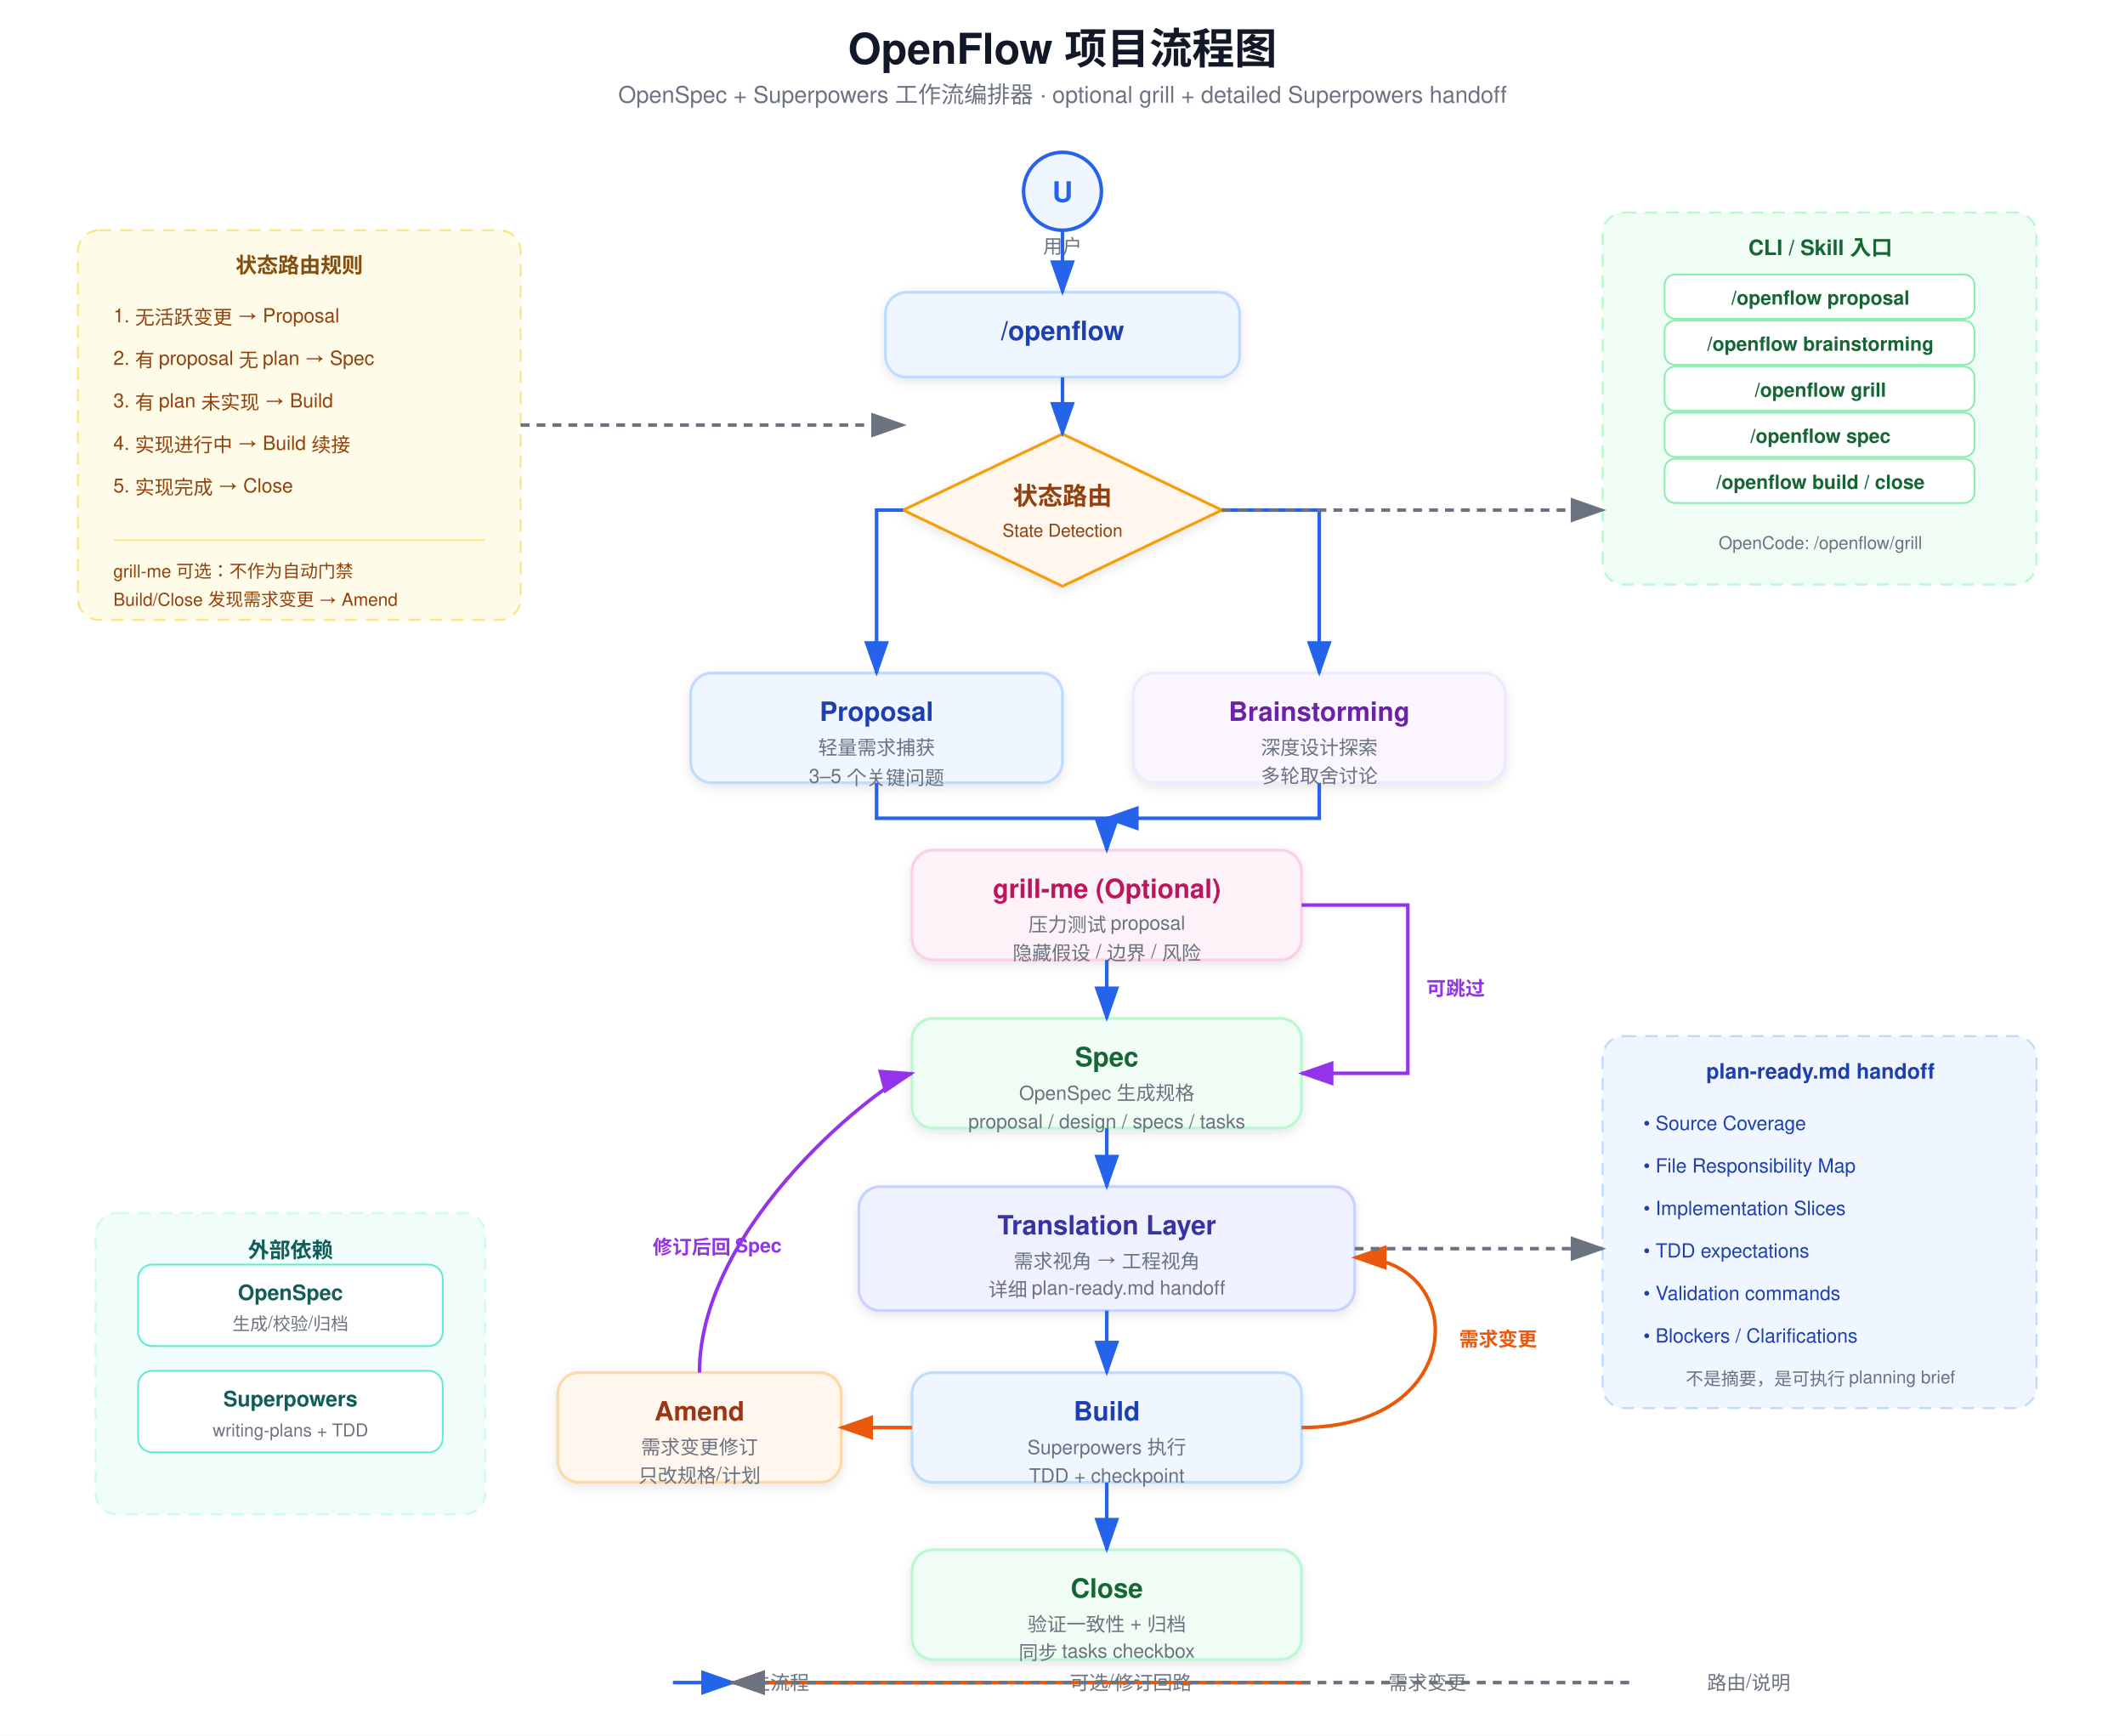
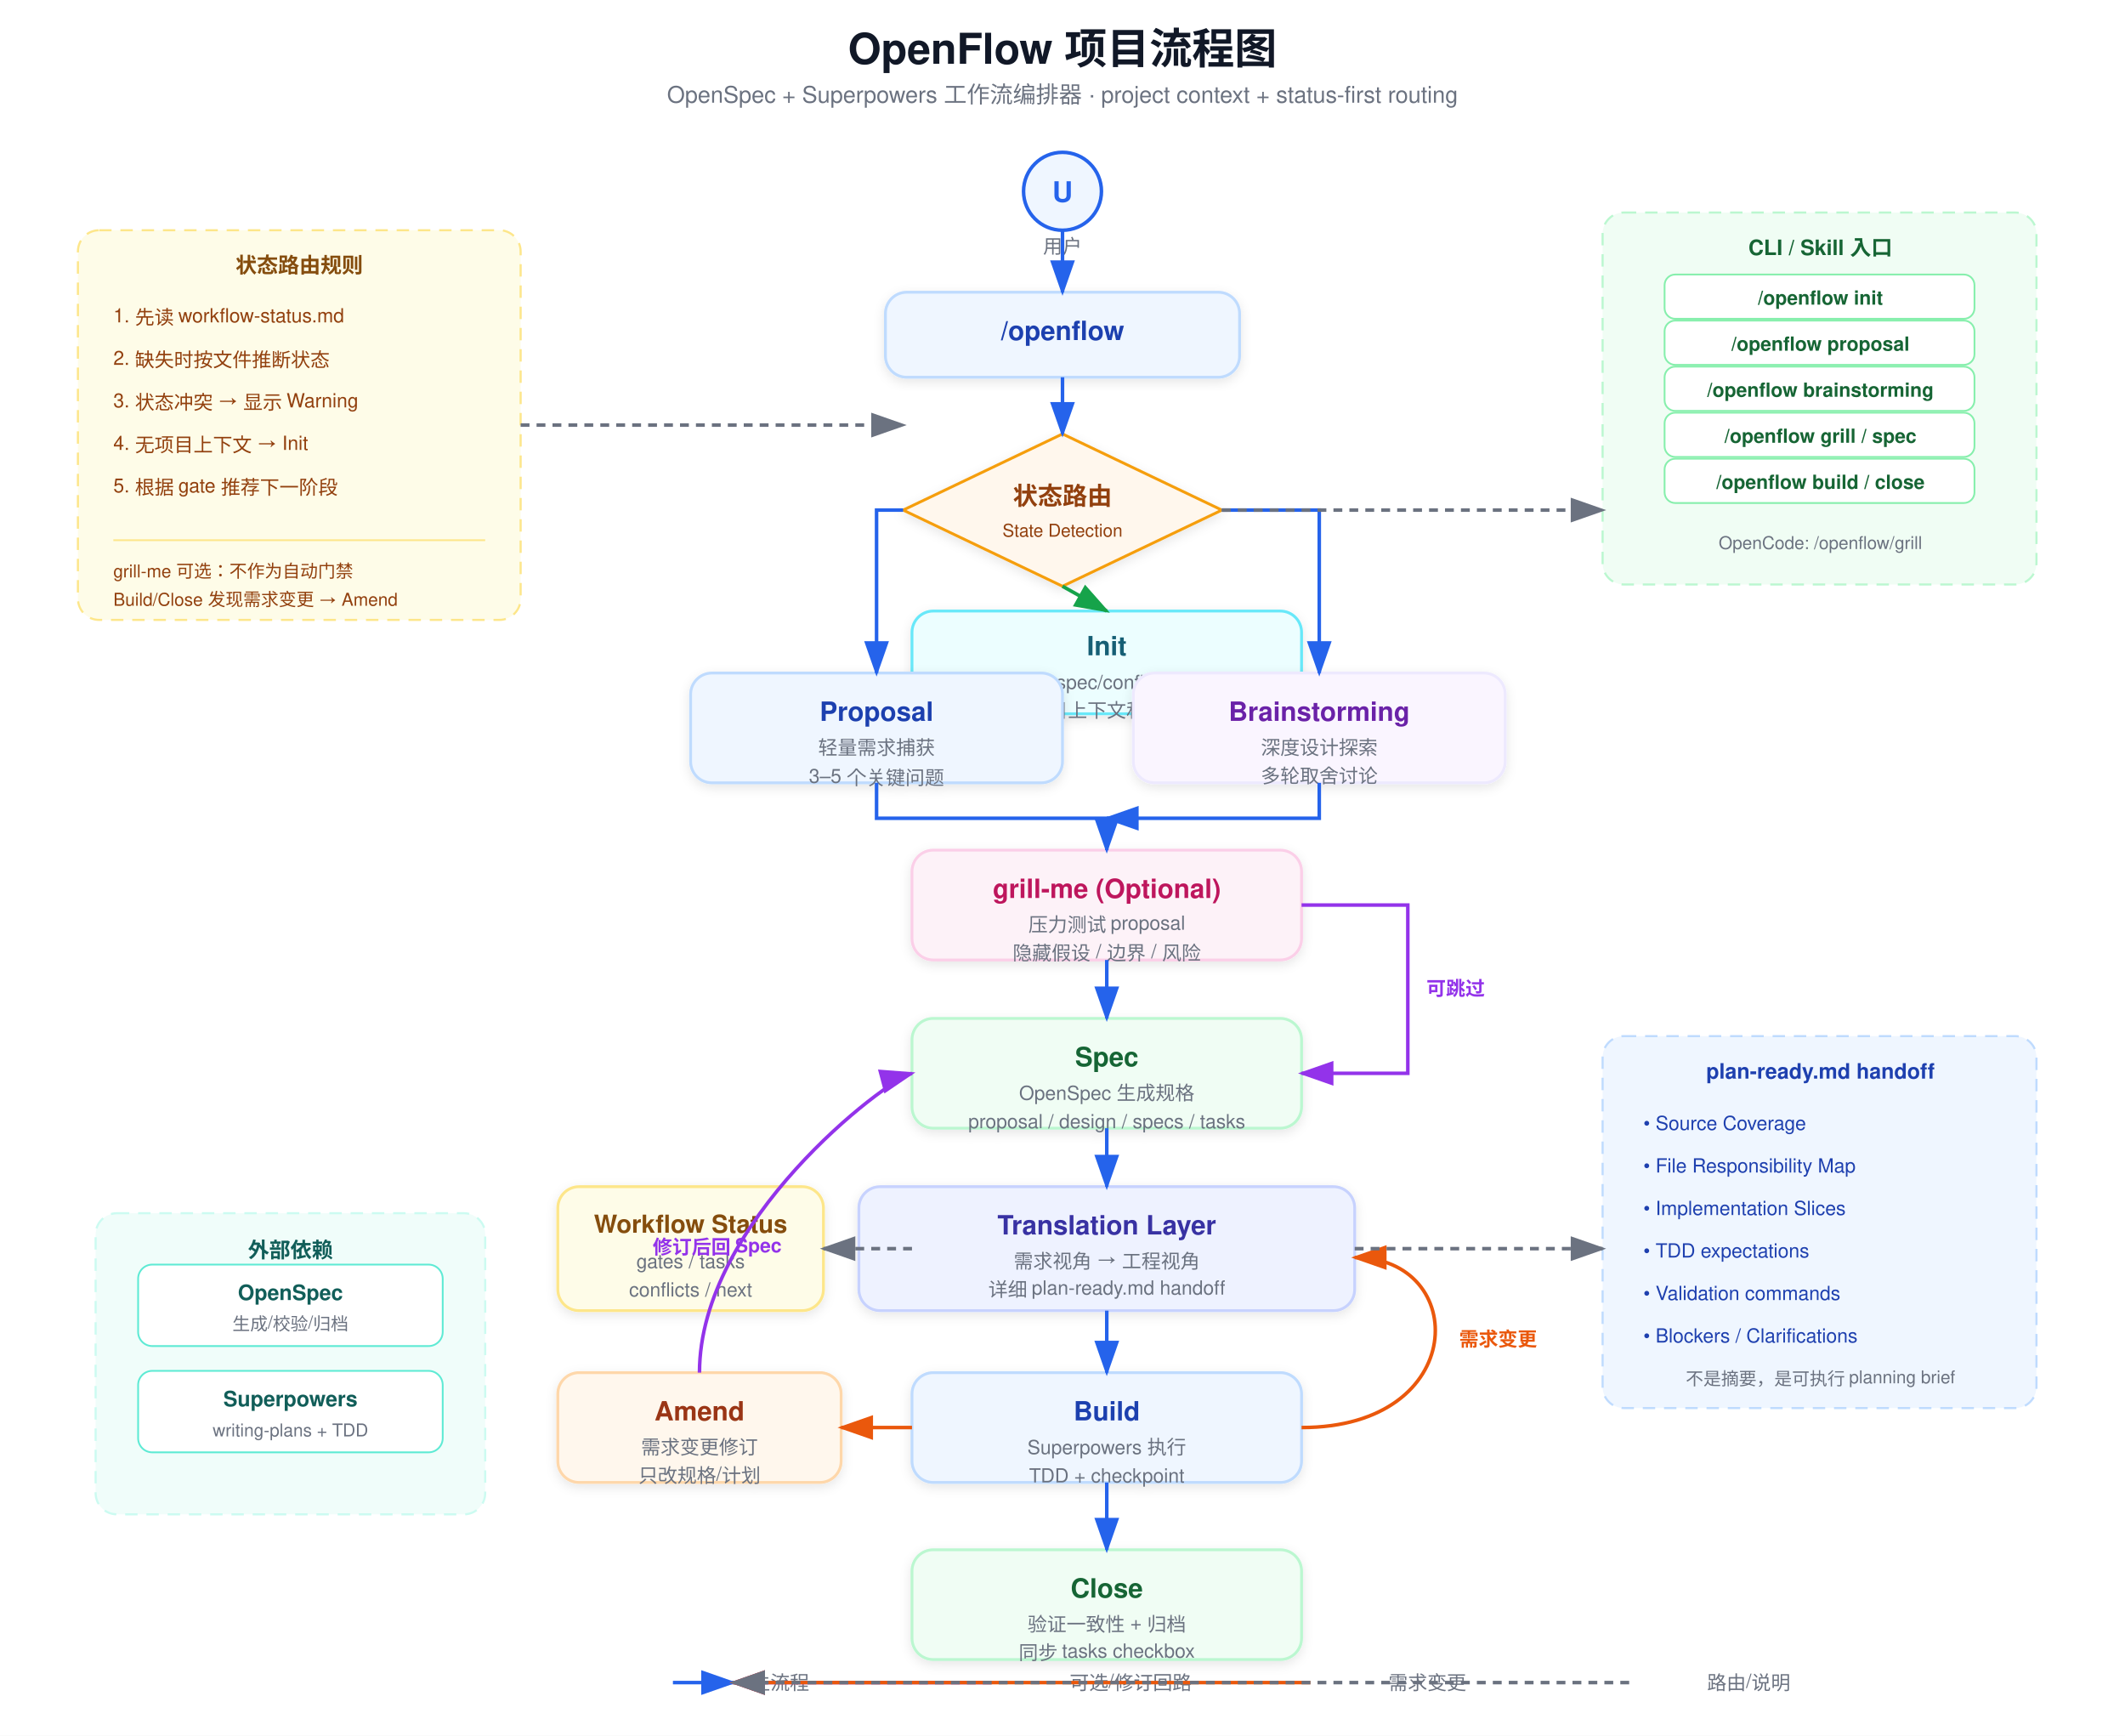
<svg xmlns="http://www.w3.org/2000/svg" viewBox="0 0 1200 980" width="1200" height="980">
  <style>
    text { font-family: 'Helvetica Neue', Helvetica, Arial, 'PingFang SC', 'Microsoft YaHei', 'Microsoft JhengHei', 'SimHei', sans-serif; }
    .title { fill:#111827; font-size:24px; font-weight:700; }
    .subtitle { fill:#6b7280; font-size:13px; }
    .node-title { fill:#111827; font-size:15px; font-weight:700; }
    .node-sub { fill:#6b7280; font-size:11px; }
    .note { fill:#374151; font-size:10px; }
    .side-title { font-size:12px; font-weight:700; }
  </style>
  <defs>
    <marker id="arrow-blue" markerWidth="10" markerHeight="7" refX="9" refY="3.5" orient="auto">
      <polygon points="0 0,10 3.5,0 7" fill="#2563eb" />
    </marker>
    <marker id="arrow-purple" markerWidth="10" markerHeight="7" refX="9" refY="3.5" orient="auto">
      <polygon points="0 0,10 3.5,0 7" fill="#9333ea" />
    </marker>
    <marker id="arrow-orange" markerWidth="10" markerHeight="7" refX="9" refY="3.5" orient="auto">
      <polygon points="0 0,10 3.5,0 7" fill="#ea580c" />
    </marker>
    <marker id="arrow-green" markerWidth="10" markerHeight="7" refX="9" refY="3.5" orient="auto">
      <polygon points="0 0,10 3.5,0 7" fill="#16a34a" />
    </marker>
    <marker id="arrow-gray" markerWidth="10" markerHeight="7" refX="9" refY="3.5" orient="auto">
      <polygon points="0 0,10 3.5,0 7" fill="#6b7280" />
    </marker>
    <filter id="softShadow" x="-16%" y="-16%" width="132%" height="132%">
      <feDropShadow dx="0" dy="2" stdDeviation="3" flood-color="#000000" flood-opacity="0.10" />
    </filter>
  </defs>
  <rect width="1200" height="980" fill="#ffffff" />
  <text x="600" y="36" text-anchor="middle" class="title">OpenFlow 项目流程图</text>
-   <text x="600" y="58" text-anchor="middle" class="subtitle">OpenSpec + Superpowers 工作流编排器 · optional grill + detailed Superpowers handoff</text>
+   <text x="600" y="58" text-anchor="middle" class="subtitle">OpenSpec + Superpowers 工作流编排器 · project context + status-first routing</text>
  <rect x="44" y="130" width="250" height="220" rx="12" fill="#fefce8" stroke="#fde68a" stroke-width="1.2" stroke-dasharray="7,5" />
  <text x="169" y="154" text-anchor="middle" fill="#854d0e" class="side-title">状态路由规则</text>
-   <text x="64" y="182" fill="#92400e" font-size="11">1. 无活跃变更 → Proposal</text>
-   <text x="64" y="206" fill="#92400e" font-size="11">2. 有 proposal 无 plan → Spec</text>
-   <text x="64" y="230" fill="#92400e" font-size="11">3. 有 plan 未实现 → Build</text>
-   <text x="64" y="254" fill="#92400e" font-size="11">4. 实现进行中 → Build 续接</text>
-   <text x="64" y="278" fill="#92400e" font-size="11">5. 实现完成 → Close</text>
+   <text x="64" y="182" fill="#92400e" font-size="11">1. 先读 workflow-status.md</text>
+   <text x="64" y="206" fill="#92400e" font-size="11">2. 缺失时按文件推断状态</text>
+   <text x="64" y="230" fill="#92400e" font-size="11">3. 状态冲突 → 显示 Warning</text>
+   <text x="64" y="254" fill="#92400e" font-size="11">4. 无项目上下文 → Init</text>
+   <text x="64" y="278" fill="#92400e" font-size="11">5. 根据 gate 推荐下一阶段</text>
  <line x1="64" y1="305" x2="274" y2="305" stroke="#fde68a" stroke-width="1" />
  <text x="64" y="326" fill="#92400e" font-size="10">grill-me 可选：不作为自动门禁</text>
  <text x="64" y="342" fill="#92400e" font-size="10">Build/Close 发现需求变更 → Amend</text>
  <rect x="905" y="120" width="245" height="210" rx="12" fill="#f0fdf4" stroke="#bbf7d0" stroke-width="1.2" stroke-dasharray="7,5" />
  <text x="1028" y="144" text-anchor="middle" fill="#166534" class="side-title">CLI / Skill 入口</text>
  <rect x="940" y="155" width="175" height="25" rx="6" fill="#ffffff" stroke="#86efac" stroke-width="1" />
-   <text x="1028" y="172" text-anchor="middle" fill="#166534" font-size="11" font-weight="600">/openflow proposal</text>
+   <text x="1028" y="172" text-anchor="middle" fill="#166534" font-size="11" font-weight="600">/openflow init</text>
  <rect x="940" y="181" width="175" height="25" rx="6" fill="#ffffff" stroke="#86efac" stroke-width="1" />
-   <text x="1028" y="198" text-anchor="middle" fill="#166534" font-size="11" font-weight="600">/openflow brainstorming</text>
+   <text x="1028" y="198" text-anchor="middle" fill="#166534" font-size="11" font-weight="600">/openflow proposal</text>
  <rect x="940" y="207" width="175" height="25" rx="6" fill="#ffffff" stroke="#86efac" stroke-width="1" />
-   <text x="1028" y="224" text-anchor="middle" fill="#166534" font-size="11" font-weight="600">/openflow grill</text>
+   <text x="1028" y="224" text-anchor="middle" fill="#166534" font-size="11" font-weight="600">/openflow brainstorming</text>
  <rect x="940" y="233" width="175" height="25" rx="6" fill="#ffffff" stroke="#86efac" stroke-width="1" />
-   <text x="1028" y="250" text-anchor="middle" fill="#166534" font-size="11" font-weight="600">/openflow spec</text>
+   <text x="1028" y="250" text-anchor="middle" fill="#166534" font-size="11" font-weight="600">/openflow grill / spec</text>
  <rect x="940" y="259" width="175" height="25" rx="6" fill="#ffffff" stroke="#86efac" stroke-width="1" />
  <text x="1028" y="276" text-anchor="middle" fill="#166534" font-size="11" font-weight="600">/openflow build / close</text>
  <text x="1028" y="310" text-anchor="middle" fill="#6b7280" font-size="10">OpenCode: /openflow/grill</text>
  <rect x="905" y="585" width="245" height="210" rx="12" fill="#eff6ff" stroke="#bfdbfe" stroke-width="1.2" stroke-dasharray="7,5" />
  <text x="1028" y="609" text-anchor="middle" fill="#1e40af" class="side-title">plan-ready.md handoff</text>
  <text x="928" y="638" fill="#1e40af" font-size="11">• Source Coverage</text>
  <text x="928" y="662" fill="#1e40af" font-size="11">• File Responsibility Map</text>
  <text x="928" y="686" fill="#1e40af" font-size="11">• Implementation Slices</text>
  <text x="928" y="710" fill="#1e40af" font-size="11">• TDD expectations</text>
  <text x="928" y="734" fill="#1e40af" font-size="11">• Validation commands</text>
  <text x="928" y="758" fill="#1e40af" font-size="11">• Blockers / Clarifications</text>
  <text x="1028" y="782" text-anchor="middle" fill="#6b7280" font-size="10">不是摘要，是可执行 planning brief</text>
  <rect x="54" y="685" width="220" height="170" rx="12" fill="#f0fdfa" stroke="#ccfbf1" stroke-width="1.2" stroke-dasharray="7,5" />
  <text x="164" y="710" text-anchor="middle" fill="#115e59" class="side-title">外部依赖</text>
  <rect x="78" y="714" width="172" height="46" rx="8" fill="#ffffff" stroke="#5eead4" stroke-width="1" />
  <text x="164" y="734" text-anchor="middle" fill="#115e59" font-size="12" font-weight="700">OpenSpec</text>
  <text x="164" y="751" text-anchor="middle" fill="#6b7280" font-size="10">生成/校验/归档</text>
  <rect x="78" y="774" width="172" height="46" rx="8" fill="#ffffff" stroke="#5eead4" stroke-width="1" />
  <text x="164" y="794" text-anchor="middle" fill="#115e59" font-size="12" font-weight="700">Superpowers</text>
  <text x="164" y="811" text-anchor="middle" fill="#6b7280" font-size="10">writing-plans + TDD</text>
  <circle cx="600" cy="108" r="22" fill="#eff6ff" stroke="#2563eb" stroke-width="2" />
  <text x="600" y="114" text-anchor="middle" fill="#2563eb" font-size="16" font-weight="700">U</text>
  <text x="600" y="143" text-anchor="middle" class="node-sub">用户</text>
  <g filter="url(#softShadow)">
    <rect x="500" y="165" width="200" height="48" rx="12" fill="#eff6ff" stroke="#bfdbfe" stroke-width="1.6" />
    <text x="600" y="192" text-anchor="middle" fill="#1e40af" font-size="15" font-weight="700">/openflow</text>
  </g>
  <polygon points="600,245 690,288 600,331 510,288" fill="#fff7ed" stroke="#f59e0b" stroke-width="1.6" filter="url(#softShadow)" />
  <text x="600" y="285" text-anchor="middle" fill="#92400e" font-size="14" font-weight="700">状态路由</text>
  <text x="600" y="303" text-anchor="middle" fill="#92400e" font-size="10">State Detection</text>
  <g filter="url(#softShadow)">
+     <rect x="515" y="345" width="220" height="58" rx="12" fill="#ecfeff" stroke="#67e8f9" stroke-width="1.6" />
+     <text x="625" y="370" text-anchor="middle" fill="#155e75" font-size="15" font-weight="700">Init</text>
+     <text x="625" y="389" text-anchor="middle" class="node-sub">openspec/config.yaml</text>
+     <text x="625" y="405" text-anchor="middle" class="node-sub">项目上下文和规则</text>
+   </g>
+   <g filter="url(#softShadow)">
    <rect x="390" y="380" width="210" height="62" rx="12" fill="#eff6ff" stroke="#bfdbfe" stroke-width="1.6" />
    <text x="495" y="407" text-anchor="middle" fill="#1e40af" font-size="15" font-weight="700">Proposal</text>
    <text x="495" y="426" text-anchor="middle" class="node-sub">轻量需求捕获</text>
    <text x="495" y="442" text-anchor="middle" class="node-sub">3–5 个关键问题</text>
  </g>
  <g filter="url(#softShadow)">
    <rect x="640" y="380" width="210" height="62" rx="12" fill="#faf5ff" stroke="#ede9fe" stroke-width="1.6" />
    <text x="745" y="407" text-anchor="middle" fill="#6b21a8" font-size="15" font-weight="700">Brainstorming</text>
    <text x="745" y="426" text-anchor="middle" class="node-sub">深度设计探索</text>
    <text x="745" y="442" text-anchor="middle" class="node-sub">多轮取舍讨论</text>
  </g>
  <g filter="url(#softShadow)">
    <rect x="515" y="480" width="220" height="62" rx="12" fill="#fdf2f8" stroke="#fbcfe8" stroke-width="1.6" />
    <text x="625" y="507" text-anchor="middle" fill="#be185d" font-size="15" font-weight="700">grill-me (Optional)</text>
    <text x="625" y="526" text-anchor="middle" class="node-sub">压力测试 proposal</text>
    <text x="625" y="542" text-anchor="middle" class="node-sub">隐藏假设 / 边界 / 风险</text>
  </g>
  <g filter="url(#softShadow)">
    <rect x="515" y="575" width="220" height="62" rx="12" fill="#f0fdf4" stroke="#bbf7d0" stroke-width="1.6" />
    <text x="625" y="602" text-anchor="middle" fill="#166534" font-size="15" font-weight="700">Spec</text>
    <text x="625" y="621" text-anchor="middle" class="node-sub">OpenSpec 生成规格</text>
    <text x="625" y="637" text-anchor="middle" class="node-sub">proposal / design / specs / tasks</text>
  </g>
  <g filter="url(#softShadow)">
    <rect x="485" y="670" width="280" height="70" rx="12" fill="#eef2ff" stroke="#c7d2fe" stroke-width="1.6" />
    <text x="625" y="697" text-anchor="middle" fill="#3730a3" font-size="15" font-weight="700">Translation Layer</text>
    <text x="625" y="716" text-anchor="middle" class="node-sub">需求视角 → 工程视角</text>
    <text x="625" y="732" text-anchor="middle" class="node-sub">详细 plan-ready.md handoff</text>
  </g>
  <g filter="url(#softShadow)">
+     <rect x="315" y="670" width="150" height="70" rx="12" fill="#fefce8" stroke="#fde68a" stroke-width="1.6" />
+     <text x="390" y="696" text-anchor="middle" fill="#854d0e" font-size="14" font-weight="700">Workflow Status</text>
+     <text x="390" y="716" text-anchor="middle" class="node-sub">gates / tasks</text>
+     <text x="390" y="732" text-anchor="middle" class="node-sub">conflicts / next</text>
+   </g>
+   <g filter="url(#softShadow)">
    <rect x="515" y="775" width="220" height="62" rx="12" fill="#eff6ff" stroke="#bfdbfe" stroke-width="1.6" />
    <text x="625" y="802" text-anchor="middle" fill="#1e40af" font-size="15" font-weight="700">Build</text>
    <text x="625" y="821" text-anchor="middle" class="node-sub">Superpowers 执行</text>
    <text x="625" y="837" text-anchor="middle" class="node-sub">TDD + checkpoint</text>
  </g>
  <g filter="url(#softShadow)">
    <rect x="515" y="875" width="220" height="62" rx="12" fill="#f0fdf4" stroke="#bbf7d0" stroke-width="1.6" />
    <text x="625" y="902" text-anchor="middle" fill="#166534" font-size="15" font-weight="700">Close</text>
    <text x="625" y="921" text-anchor="middle" class="node-sub">验证一致性 + 归档</text>
    <text x="625" y="937" text-anchor="middle" class="node-sub">同步 tasks checkbox</text>
  </g>
  <g filter="url(#softShadow)">
    <rect x="315" y="775" width="160" height="62" rx="12" fill="#fff7ed" stroke="#fed7aa" stroke-width="1.6" />
    <text x="395" y="802" text-anchor="middle" fill="#9a3412" font-size="15" font-weight="700">Amend</text>
    <text x="395" y="821" text-anchor="middle" class="node-sub">需求变更修订</text>
    <text x="395" y="837" text-anchor="middle" class="node-sub">只改规格/计划</text>
  </g>
  <line x1="600" y1="130" x2="600" y2="165" stroke="#2563eb" stroke-width="2" marker-end="url(#arrow-blue)" />
  <line x1="600" y1="213" x2="600" y2="245" stroke="#2563eb" stroke-width="2" marker-end="url(#arrow-blue)" />
+   <line x1="600" y1="331" x2="625" y2="345" stroke="#16a34a" stroke-width="2" marker-end="url(#arrow-green)" />
  <path d="M 510,288 H 495 V 380" fill="none" stroke="#2563eb" stroke-width="2" marker-end="url(#arrow-blue)" />
  <path d="M 690,288 H 745 V 380" fill="none" stroke="#2563eb" stroke-width="2" marker-end="url(#arrow-blue)" />
  <path d="M 495,442 V 462 H 625 V 480" fill="none" stroke="#2563eb" stroke-width="2" marker-end="url(#arrow-blue)" />
  <path d="M 745,442 V 462 H 625" fill="none" stroke="#2563eb" stroke-width="2" marker-end="url(#arrow-blue)" />
  <line x1="625" y1="542" x2="625" y2="575" stroke="#2563eb" stroke-width="2" marker-end="url(#arrow-blue)" />
  <line x1="625" y1="637" x2="625" y2="670" stroke="#2563eb" stroke-width="2" marker-end="url(#arrow-blue)" />
+   <path d="M 515,705 H 465" fill="none" stroke="#6b7280" stroke-width="2" stroke-dasharray="5,4" marker-end="url(#arrow-gray)" />
  <line x1="625" y1="740" x2="625" y2="775" stroke="#2563eb" stroke-width="2" marker-end="url(#arrow-blue)" />
  <line x1="625" y1="837" x2="625" y2="875" stroke="#2563eb" stroke-width="2" marker-end="url(#arrow-blue)" />
  <path d="M 735,511 H 795 V 606 H 735" fill="none" stroke="#9333ea" stroke-width="2" marker-end="url(#arrow-purple)" />
  <text x="822" y="562" text-anchor="middle" fill="#9333ea" font-size="11" font-weight="600">可跳过</text>
  <path d="M 515,806 H 475" fill="none" stroke="#ea580c" stroke-width="2" marker-end="url(#arrow-orange)" />
  <path d="M 395,775 C 395,690 500,610 515,606" fill="none" stroke="#9333ea" stroke-width="2" marker-end="url(#arrow-purple)" />
  <text x="405" y="708" text-anchor="middle" fill="#9333ea" font-size="11" font-weight="600">修订后回 Spec</text>
  <path d="M 735,806 C 830,806 830,710 765,710" fill="none" stroke="#ea580c" stroke-width="2" marker-end="url(#arrow-orange)" />
  <text x="846" y="760" text-anchor="middle" fill="#ea580c" font-size="11" font-weight="600">需求变更</text>
  <path d="M 294,240 H 510" fill="none" stroke="#6b7280" stroke-width="2" stroke-dasharray="5,4" marker-end="url(#arrow-gray)" />
  <path d="M 690,288 H 905" fill="none" stroke="#6b7280" stroke-width="2" stroke-dasharray="5,4" marker-end="url(#arrow-gray)" />
  <path d="M 765,705 H 905" fill="none" stroke="#6b7280" stroke-width="2" stroke-dasharray="5,4" marker-end="url(#arrow-gray)" />
  <g transform="translate(380,950)">
    <line x1="0" y1="0" x2="34" y2="0" stroke="#2563eb" stroke-width="2" marker-end="url(#arrow-blue)" />
    <text x="44" y="4" fill="#6b7280" font-size="11">主流程</text>
    <line x1="180" y1="0" x2="34" y2="0" stroke="#9333ea" stroke-width="2" marker-end="url(#arrow-purple)" />
    <text x="224" y="4" fill="#6b7280" font-size="11">可选/修订回路</text>
    <line x1="360" y1="0" x2="34" y2="0" stroke="#ea580c" stroke-width="2" marker-end="url(#arrow-orange)" />
    <text x="404" y="4" fill="#6b7280" font-size="11">需求变更</text>
    <line x1="540" y1="0" x2="34" y2="0" stroke="#6b7280" stroke-width="2" stroke-dasharray="5,4" marker-end="url(#arrow-gray)" />
    <text x="584" y="4" fill="#6b7280" font-size="11">路由/说明</text>
  </g>
</svg>
